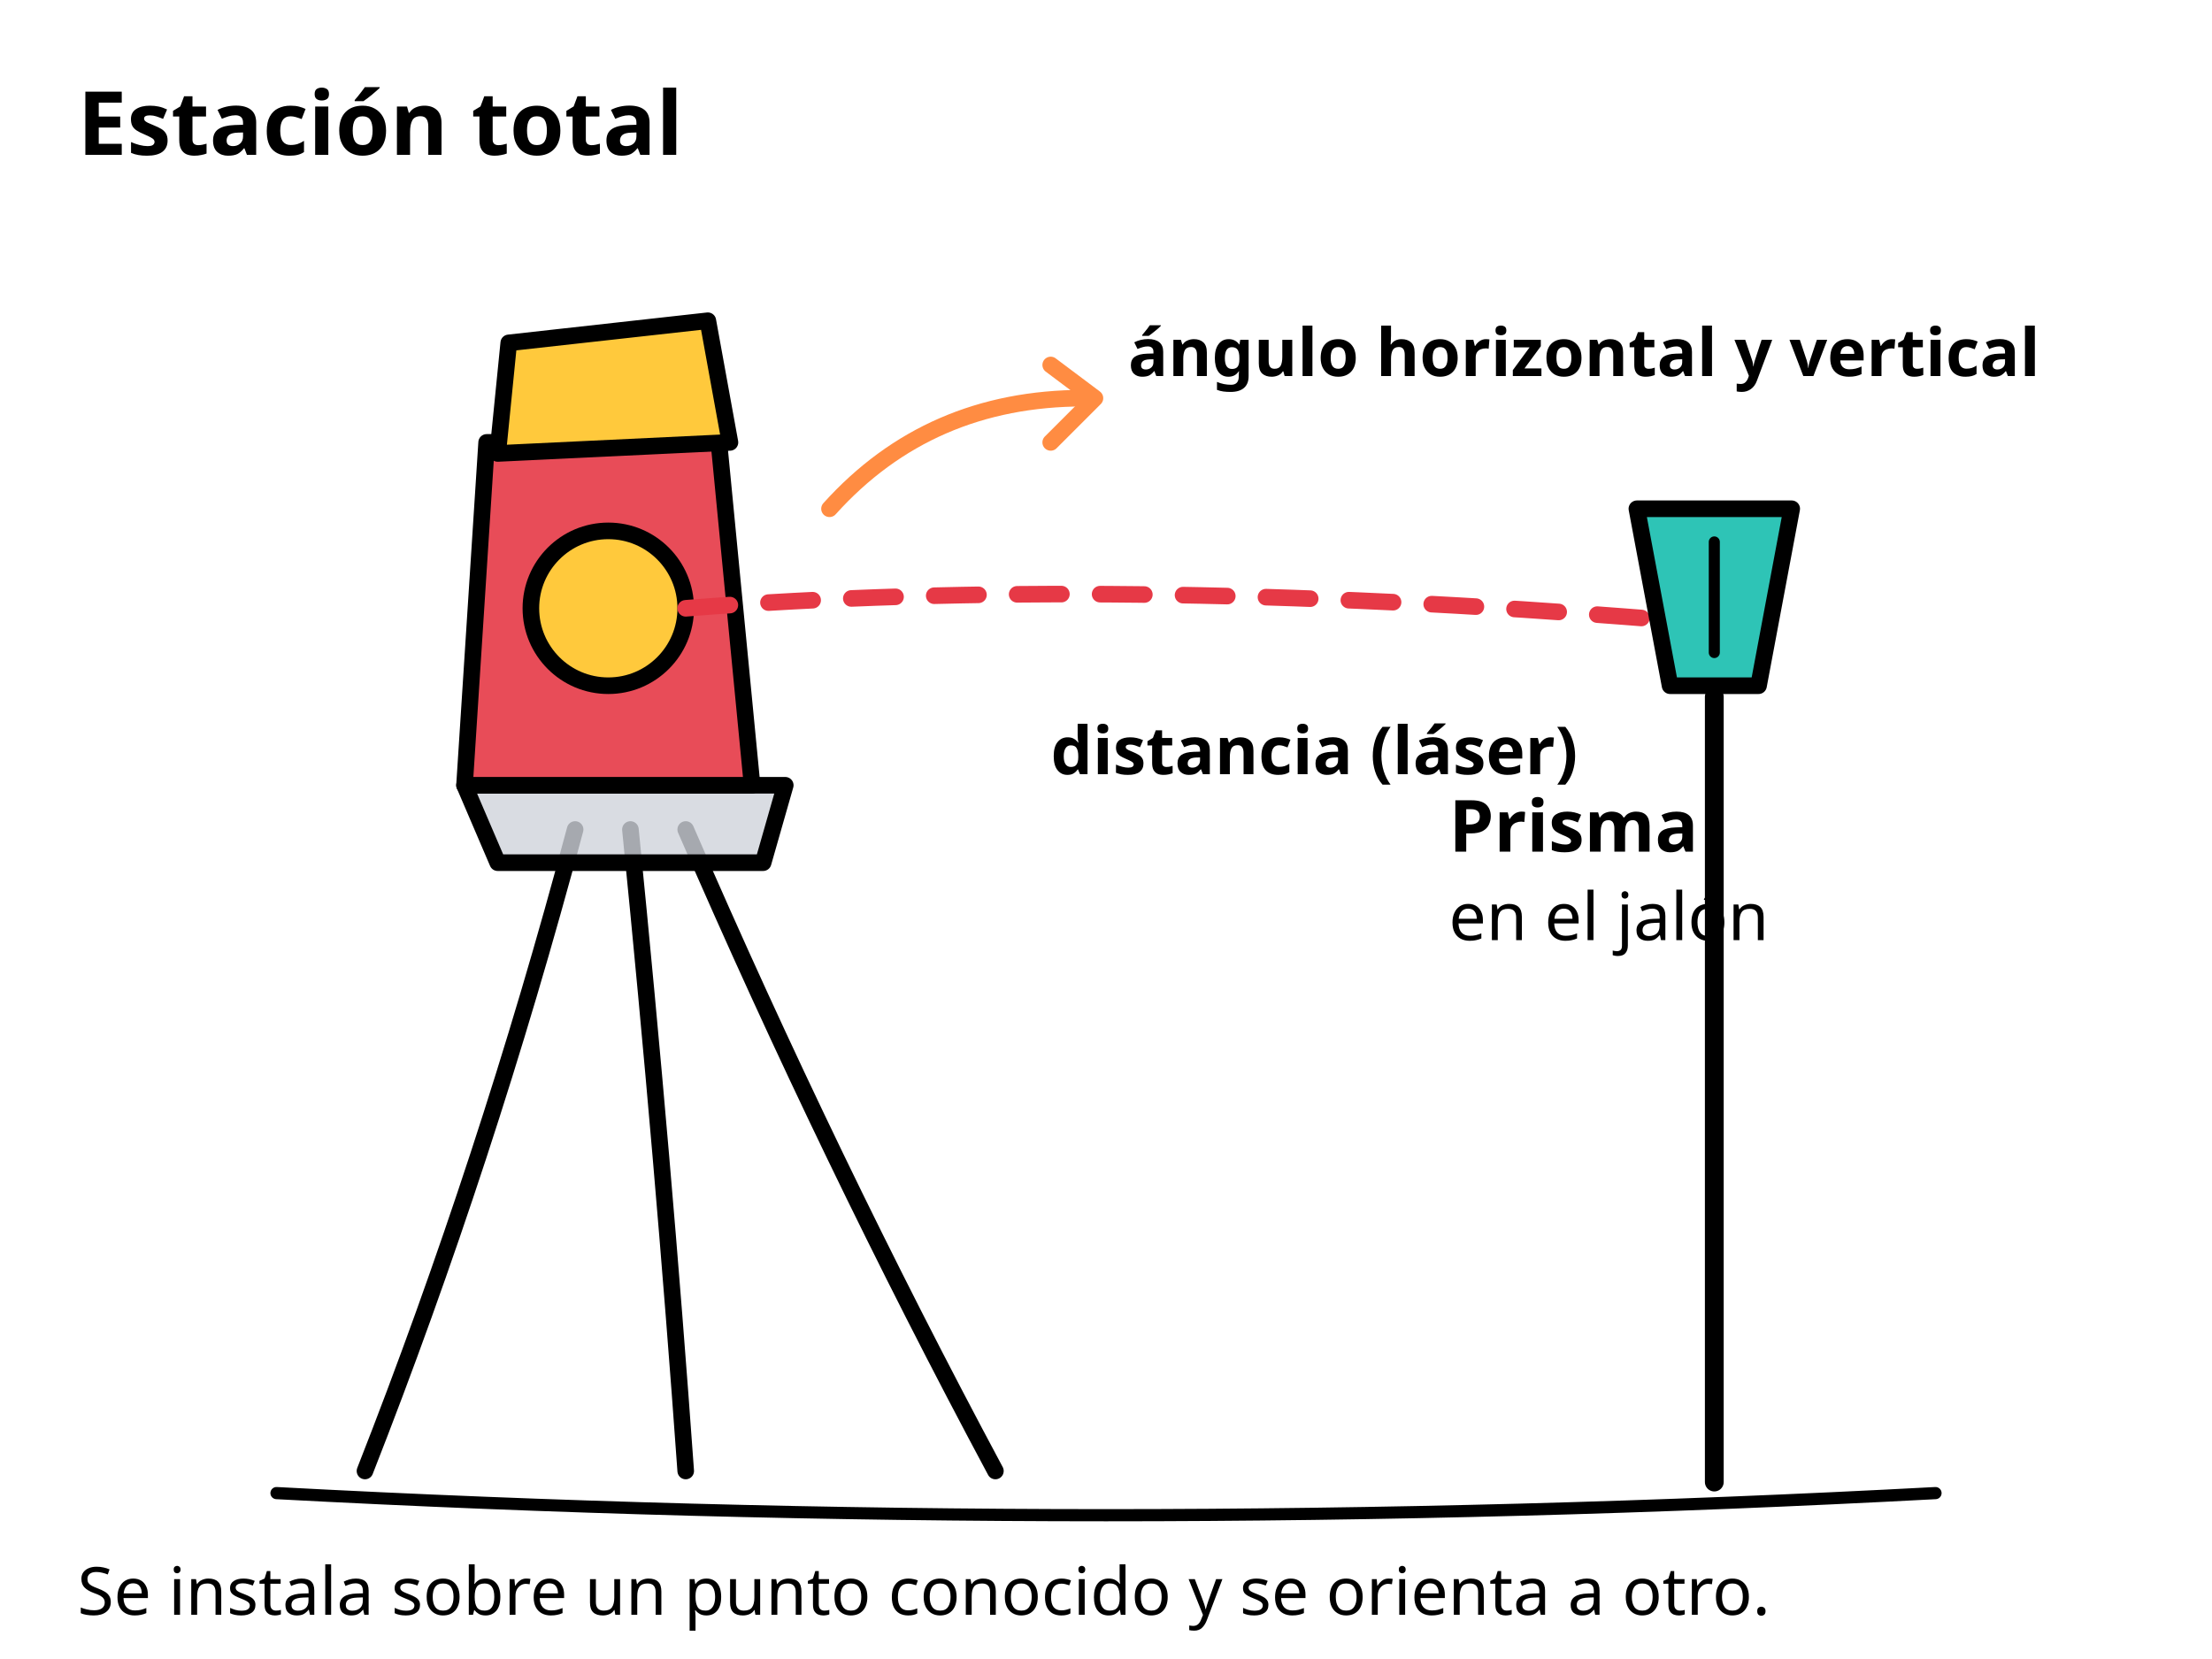
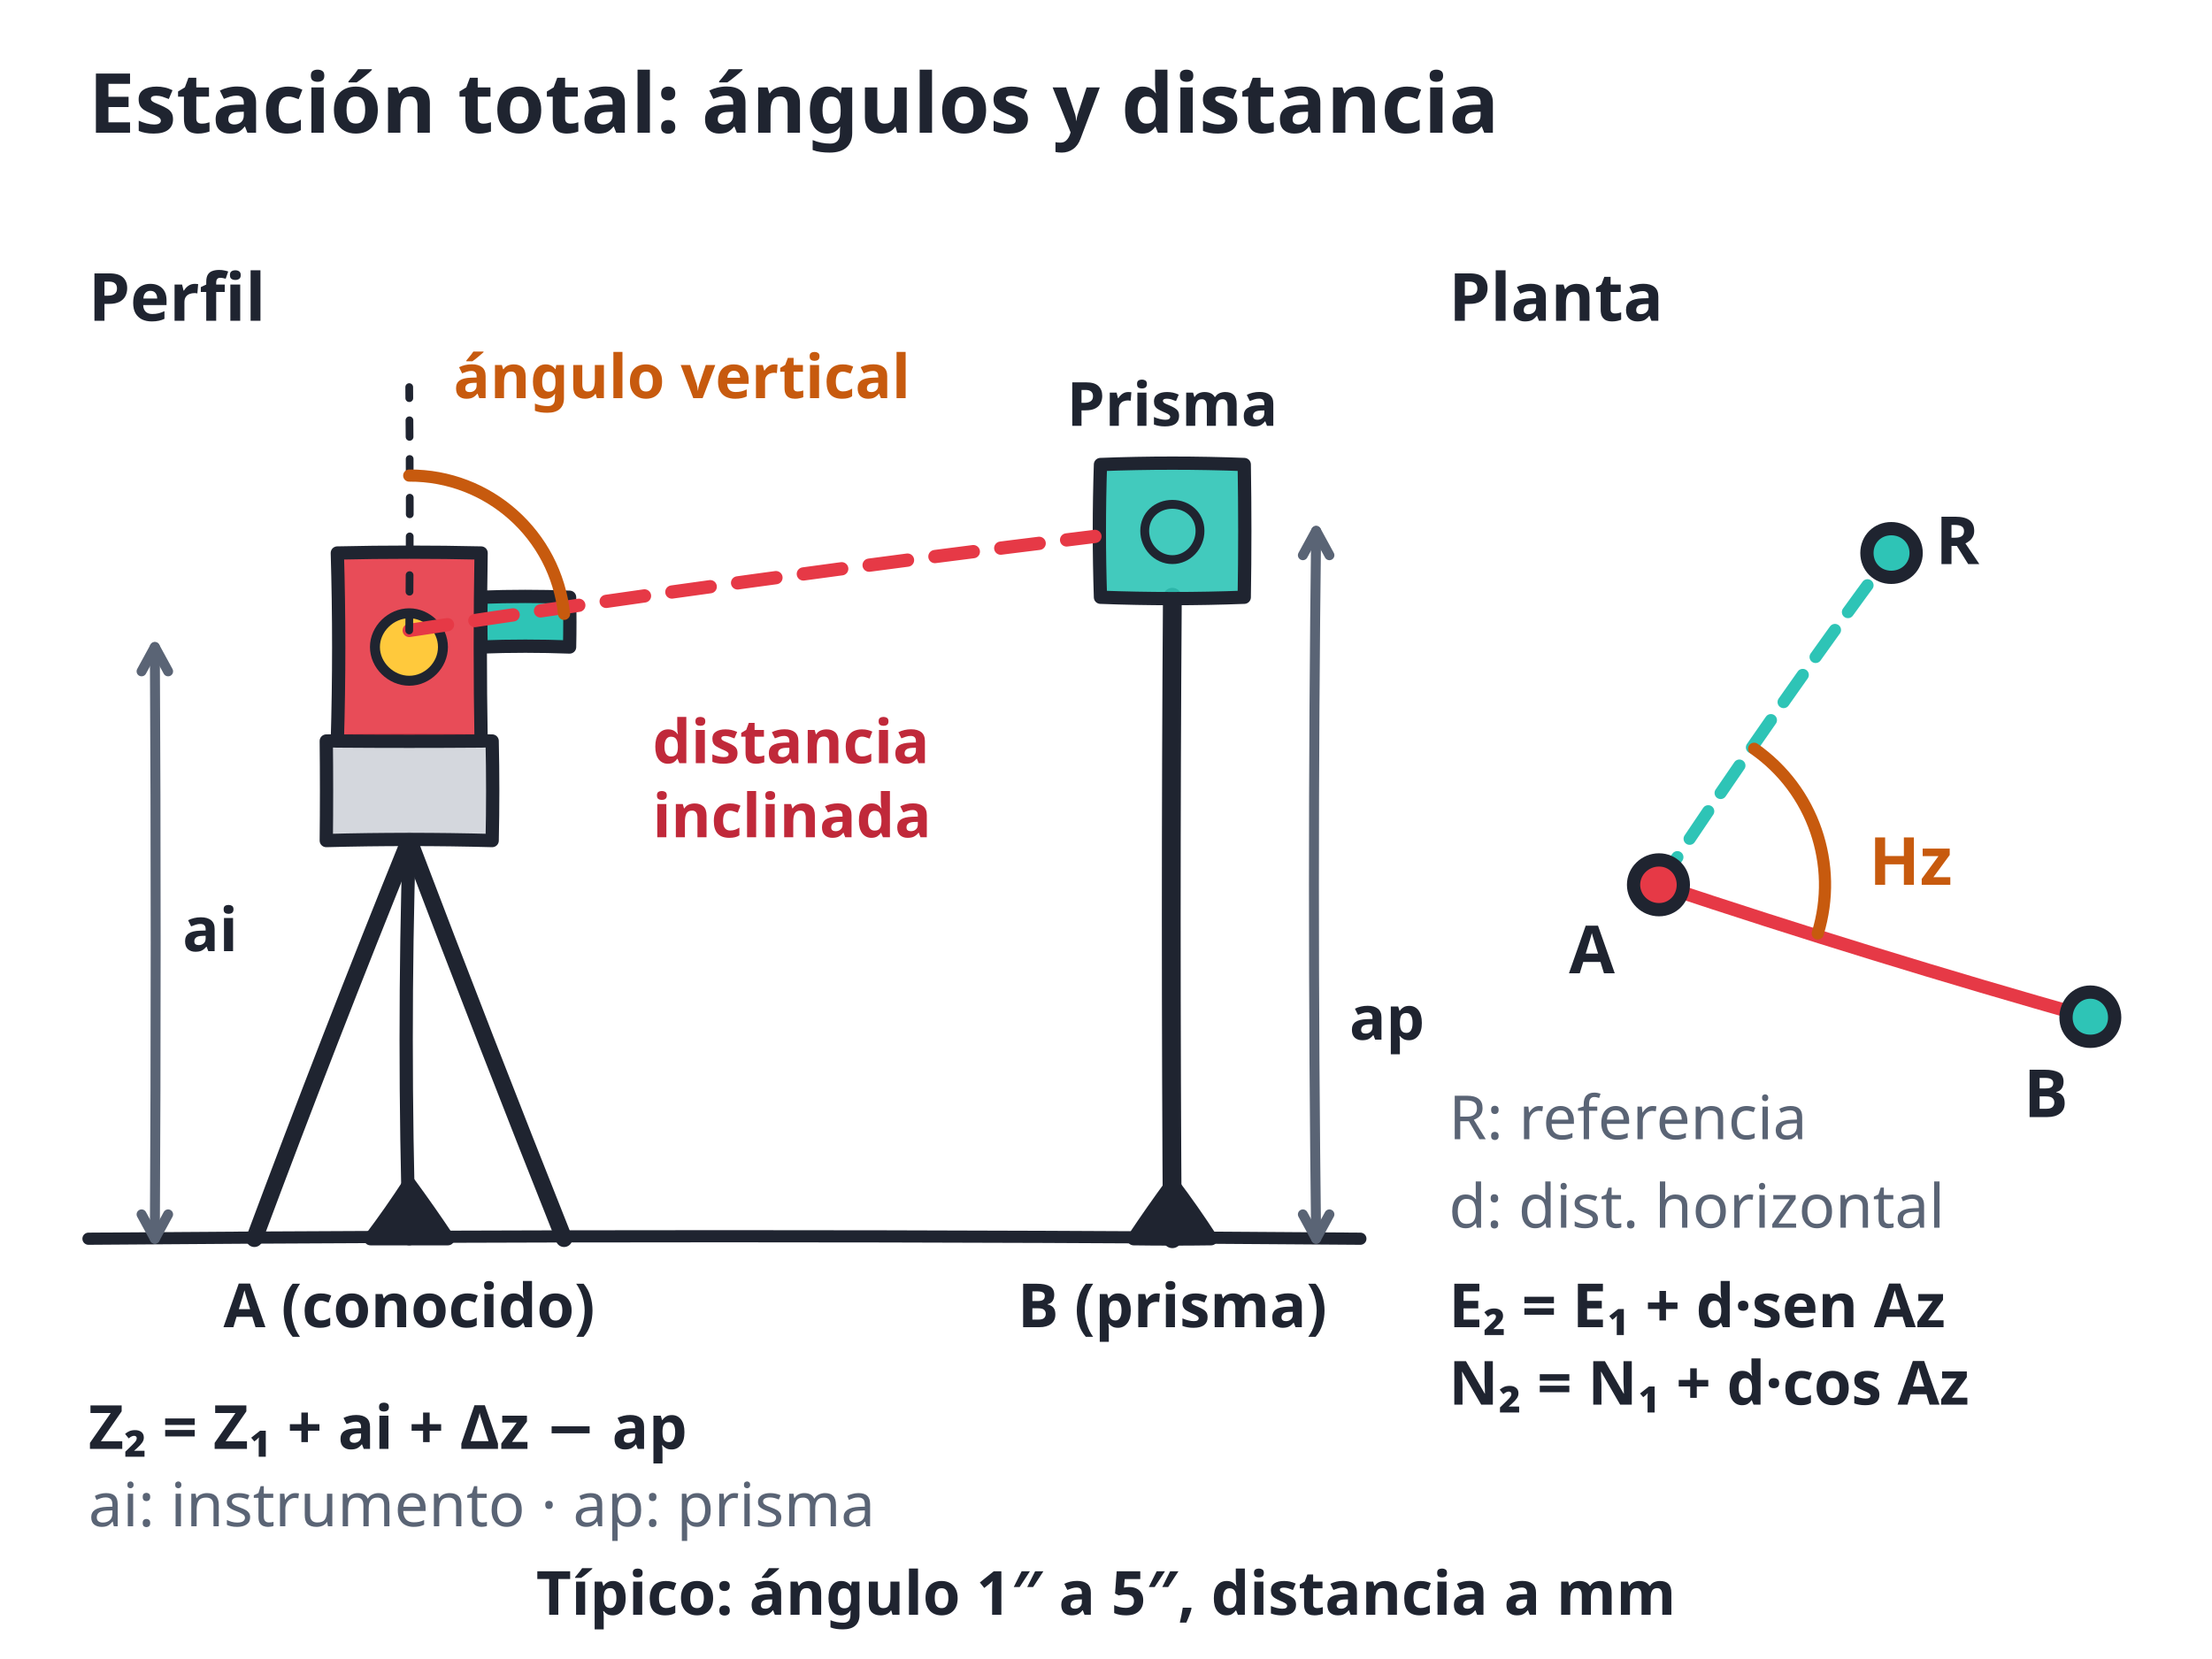
- <svg xmlns="http://www.w3.org/2000/svg" viewBox="0 0 400 300" role="img" aria-labelledby="t">
-   <g fill="none" stroke="currentColor" stroke-width="3" stroke-linecap="round" stroke-linejoin="round">
-     <path d="M104 150Q88 210 66 266M114 150Q120 210 124 266M124 150Q150 210 180 266" />
-     <path d="M84 142L142 142L138 156L90 156Z" fill="#cfd3da" fill-opacity=".8" />
-     <path d="M88 80L130 80L136 142L84 142Z" fill="#E63946" fill-opacity=".9" />
-     <circle cx="110" cy="110" r="14" fill="#FFC93C" />
-     <path d="M92 62L128 58L132 80L90 82Z" fill="#FFC93C" />
-     <path d="M124 110Q200 104 300 112" stroke="#E63946" stroke-dasharray="8 7" />
-     <path d="M310 268L310 126" stroke-width="3.4" />
-     <path d="M296 92L324 92L318 124L302 124Z" fill="#2EC4B6" />
-     <path d="M310 98L310 118" stroke-width="2" />
-     <path d="M50 270Q200 278 350 270" stroke-width="2.2" />
-     <path d="M150 92Q168 72 196 72" stroke="#FF8C42" />
-     <path d="M190 66L198 72L190 80" stroke="#FF8C42" />
+ <svg xmlns="http://www.w3.org/2000/svg" viewBox="0 0 400 300" role="img" aria-labelledby="t d">
+   <g stroke-linecap="round" stroke-linejoin="round">
+     <path d="M16 224Q131 223.1 246 224" fill="none" stroke="#1F2430" stroke-width="2.2" />
+     <path d="M74 152Q59.5 187.8 46 224" fill="none" stroke="#1F2430" stroke-width="3" />
+     <path d="M74 152Q87.7 188.1 102 224" fill="none" stroke="#1F2430" stroke-width="3" />
+     <path d="M74 152Q72.9 188 74 224" fill="none" stroke="#1F2430" stroke-width="2.4" />
+     <path d="M59 134Q74 133.7 89 134Q89.2 143 89 152Q74 151.6 59 152Q59.1 143 59 134Z" fill="#cfd3da" fill-opacity="0.9" stroke="#1F2430" stroke-width="2.4" />
+     <path d="M61 100Q74 99.7 87 100Q86.7 117 87 134Q74 134.1 61 134Q61.5 117 61 100Z" fill="#E63946" fill-opacity="0.9" stroke="#1F2430" stroke-width="2.4" />
+     <path d="M87 108Q95 107.7 103 108Q103.1 112.5 103 117Q95 116.7 87 117Q86.9 112.5 87 108Z" fill="#2EC4B6" stroke="#1F2430" stroke-width="2.4" />
+     <path d="M74 110.9C77.3 110.9 80.1 113.7 80.1 117C80.1 120.3 77.3 123.1 74 123.1C70.7 123.1 67.8 120.3 67.8 117C67.8 113.7 70.7 110.9 74 110.9Z" fill="#FFC93C" stroke="#1F2430" stroke-width="1.8" />
+     <path d="M67 224Q74 224 81 224Q77.6 218.9 74 214Q70.7 219.1 67 224Z" fill="#1F2430" stroke="#1F2430" stroke-width="2.4" />
+     <path d="M212 108Q211.6 166 212 224" fill="none" stroke="#1F2430" stroke-width="3.4" />
+     <path d="M199 84Q212 83.5 225 84Q225.2 96 225 108Q212 108.5 199 108Q198.6 96 199 84Z" fill="#2EC4B6" fill-opacity="0.9" stroke="#1F2430" stroke-width="2.4" />
+     <path d="M212 91.2C214.8 91.2 217 93.2 217 96C217 98.8 214.8 101.2 212 101.2C209.2 101.2 207 98.8 207 96C207 93.2 209.2 91.2 212 91.2Z" fill="none" stroke="#1F2430" stroke-width="1.6" />
+     <path d="M205 224Q212 224.1 219 224Q215.7 218.9 212 214Q208.4 218.9 205 224Z" fill="#1F2430" stroke="#1F2430" stroke-width="2.4" />
+     <path d="M74 114Q135.9 104.6 198 97" fill="none" stroke="#E63946" stroke-width="2.4" stroke-dasharray="7 5" />
+     <path d="M74 114Q74.2 92 74 70" fill="none" stroke="#1F2430" stroke-width="1.4" stroke-dasharray="3 4" />
+     <path d="M74 86 A28 28 0 0 1 102 111" fill="none" stroke="#C75A0E" stroke-width="2.2" />
+     <path d="M28 224Q28.3 170.5 28 117" fill="none" stroke="#5A6475" stroke-width="1.8" />
+     <path d="M30.4 121.4L28 117L25.6 121.4" fill="none" stroke="#5A6475" stroke-width="1.8" />
+     <path d="M25.6 219.6L28 224L30.4 219.6" fill="none" stroke="#5A6475" stroke-width="1.8" />
+     <path d="M238 224Q237.2 160 238 96" fill="none" stroke="#5A6475" stroke-width="1.8" />
+     <path d="M240.4 100.4L238 96L235.6 100.4" fill="none" stroke="#5A6475" stroke-width="1.8" />
+     <path d="M235.6 219.6L238 224L240.4 219.6" fill="none" stroke="#5A6475" stroke-width="1.8" />
+     <path d="M300 160Q320.2 129.4 342 100" fill="none" stroke="#2EC4B6" stroke-width="2.2" stroke-dasharray="6 4" />
+     <path d="M300 160Q338.7 172.9 378 184" fill="none" stroke="#E63946" stroke-width="2.4" />
+     <path d="M317.2 135.4 A30 30 0 0 1 328.7 168.8" fill="none" stroke="#C75A0E" stroke-width="2.2" />
+     <path d="M300 155.5C302.5 155.5 304.4 157.5 304.4 160C304.4 162.5 302.5 164.5 300 164.5C297.5 164.5 295.4 162.5 295.4 160C295.4 157.5 297.5 155.5 300 155.5Z" fill="#E63946" stroke="#1F2430" stroke-width="2.4" />
+     <path d="M342 95.6C344.5 95.6 346.5 97.5 346.5 100C346.5 102.5 344.5 104.4 342 104.4C339.5 104.4 337.6 102.5 337.6 100C337.6 97.5 339.5 95.6 342 95.6Z" fill="#2EC4B6" stroke="#1F2430" stroke-width="2.4" />
+     <path d="M378 179.4C380.5 179.4 382.4 181.5 382.4 184C382.4 186.5 380.5 188.3 378 188.3C375.5 188.3 373.6 186.5 373.6 184C373.6 181.5 375.5 179.4 378 179.4Z" fill="#2EC4B6" stroke="#1F2430" stroke-width="2.4" />
  </g>
-   <g fill="currentColor" stroke="none" font-family="Archivo, system-ui, sans-serif" font-size="13" font-weight="600">
-     <text x="14" y="28" font-size="16">Estación total</text>
-     <text x="204" y="68" font-size="12">ángulo horizontal y vertical</text>
-     <text x="190" y="140" font-size="12">distancia (láser)</text>
-     <text x="262" y="154">Prisma</text>
-     <text x="262" y="170" font-weight="400" font-size="12">en el jalón</text>
-     <text x="14" y="292" font-weight="400" font-size="12">Se instala sobre un punto conocido y se orienta a otro.</text>
+   <g stroke="none" fill="#1F2430" font-family="Archivo, 'Segoe UI', system-ui, sans-serif">
+     <text x="16" y="24" font-size="15" font-weight="700">Estación total: ángulos y distancia</text>
+     <text x="16" y="58" font-size="12" font-weight="700">Perfil</text>
+     <text x="262" y="58" font-size="12" font-weight="700">Planta</text>
+     <text x="82" y="72" font-size="11" font-weight="600" fill="#C75A0E">ángulo vertical</text>
+     <text x="118" y="138" font-size="11" font-weight="600" fill="#C0293A">
+       <tspan x="118">distancia</tspan>
+       <tspan x="118" dy="13.4">inclinada</tspan>
+     </text>
+     <text x="33" y="172" font-size="11" font-weight="700">ai</text>
+     <text x="244" y="188" font-size="11" font-weight="700">ap</text>
+     <text x="74" y="240" font-size="11" font-weight="600" text-anchor="middle">A (conocido)</text>
+     <text x="212" y="240" font-size="11" font-weight="600" text-anchor="middle">B (prisma)</text>
+     <text x="212" y="77" font-size="11" font-weight="600" text-anchor="middle">Prisma</text>
+     <text x="338" y="160" font-size="12" font-weight="700" fill="#C75A0E">Hz</text>
+     <text x="292" y="176" font-size="12" font-weight="700" text-anchor="end">A</text>
+     <text x="350" y="102" font-size="12" font-weight="700">R</text>
+     <text x="374" y="202" font-size="12" font-weight="700" text-anchor="end">B</text>
+     <text x="262" y="206" font-size="11" fill="#5A6475">R: referencia</text>
+     <text x="262" y="222" font-size="11" fill="#5A6475">d: dist. horizontal</text>
+     <text x="262" y="240" font-size="11" font-weight="600">E₂ = E₁ + d·sen Az</text>
+     <text x="262" y="254" font-size="11" font-weight="600">N₂ = N₁ + d·cos Az</text>
+     <text x="16" y="262" font-size="11" font-weight="600">Z₂ = Z₁ + ai + Δz − ap</text>
+     <text x="16" y="276" font-size="11" fill="#5A6475">ai: instrumento · ap: prisma</text>
+     <text x="200" y="292" font-size="11" font-weight="600" text-anchor="middle">Típico: ángulo 1″ a 5″, distancia a mm</text>
  </g>
</svg>
